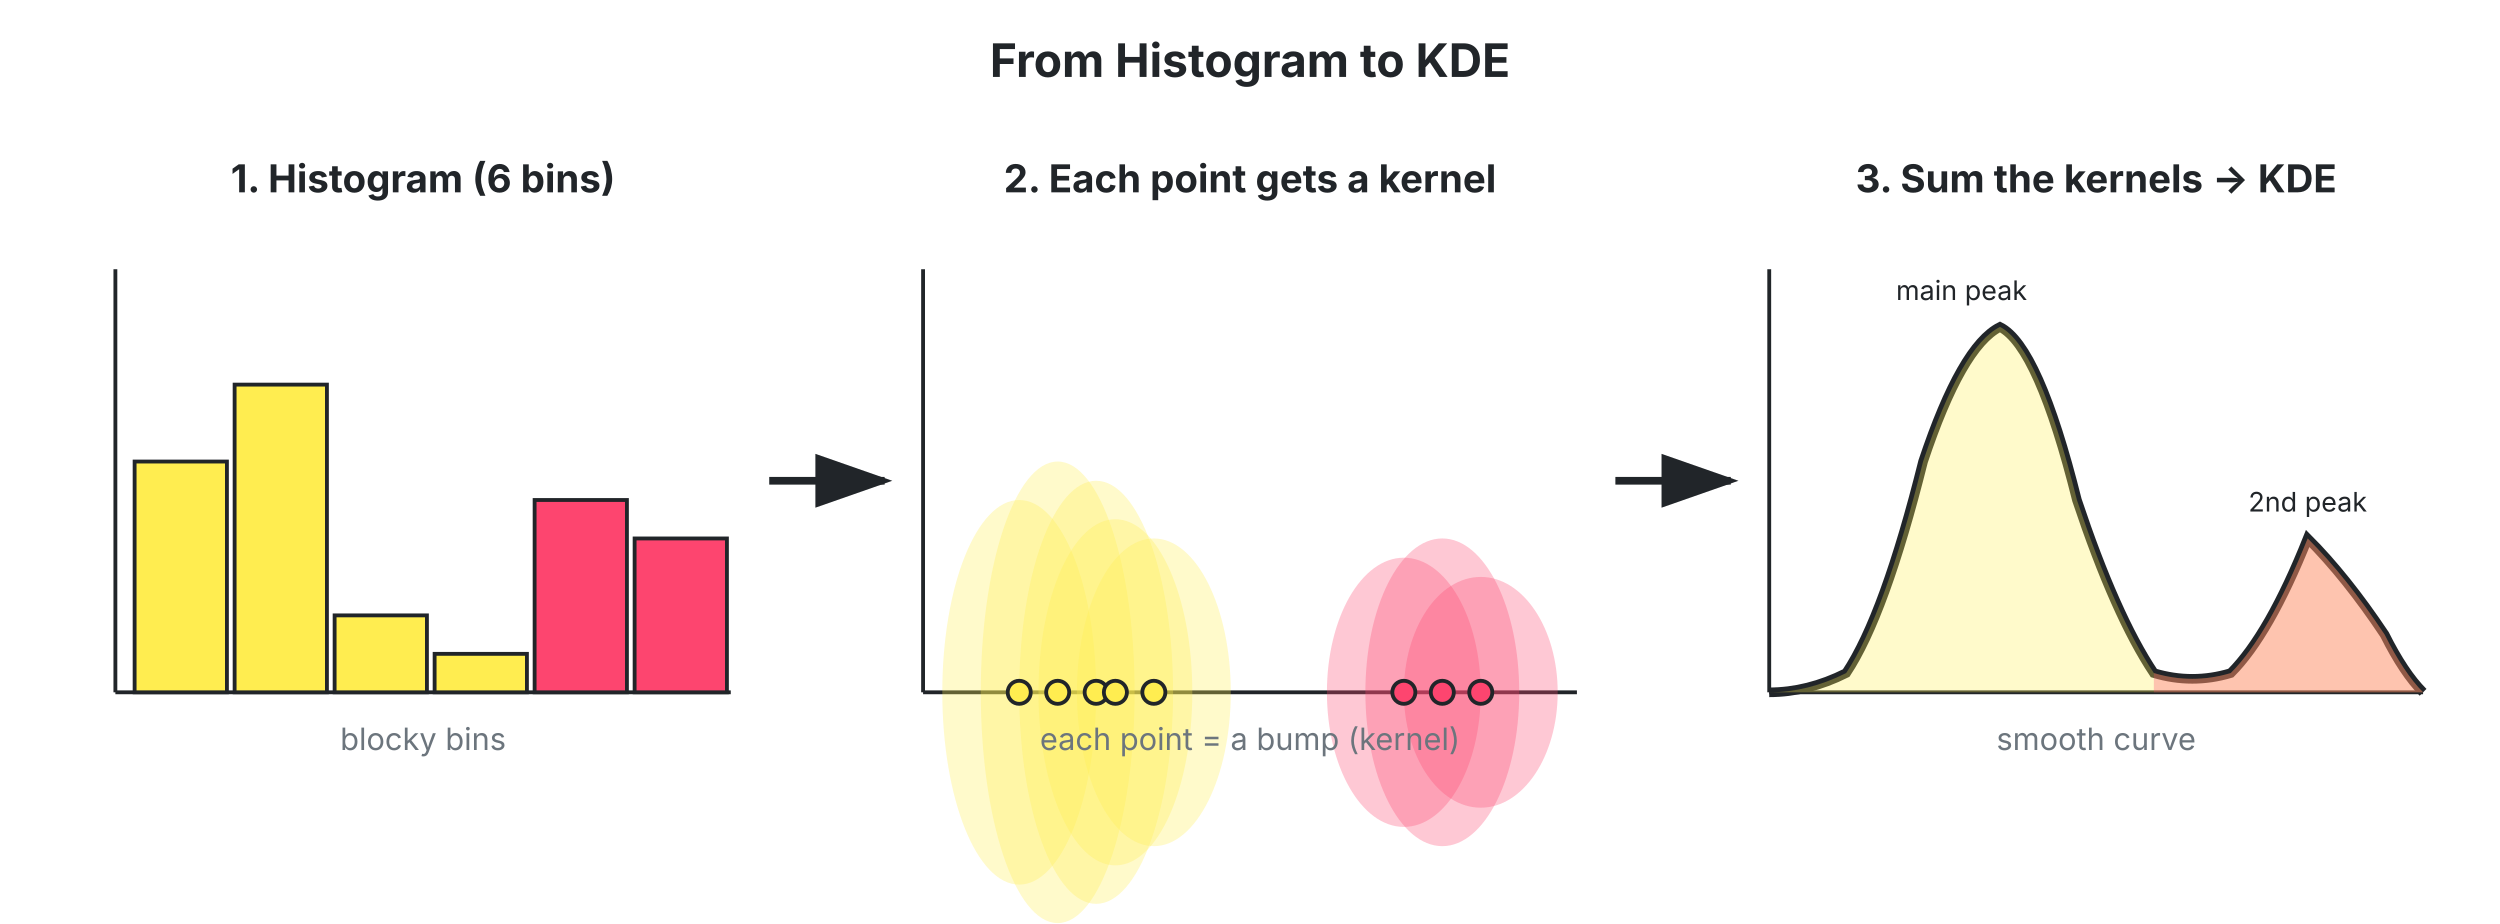
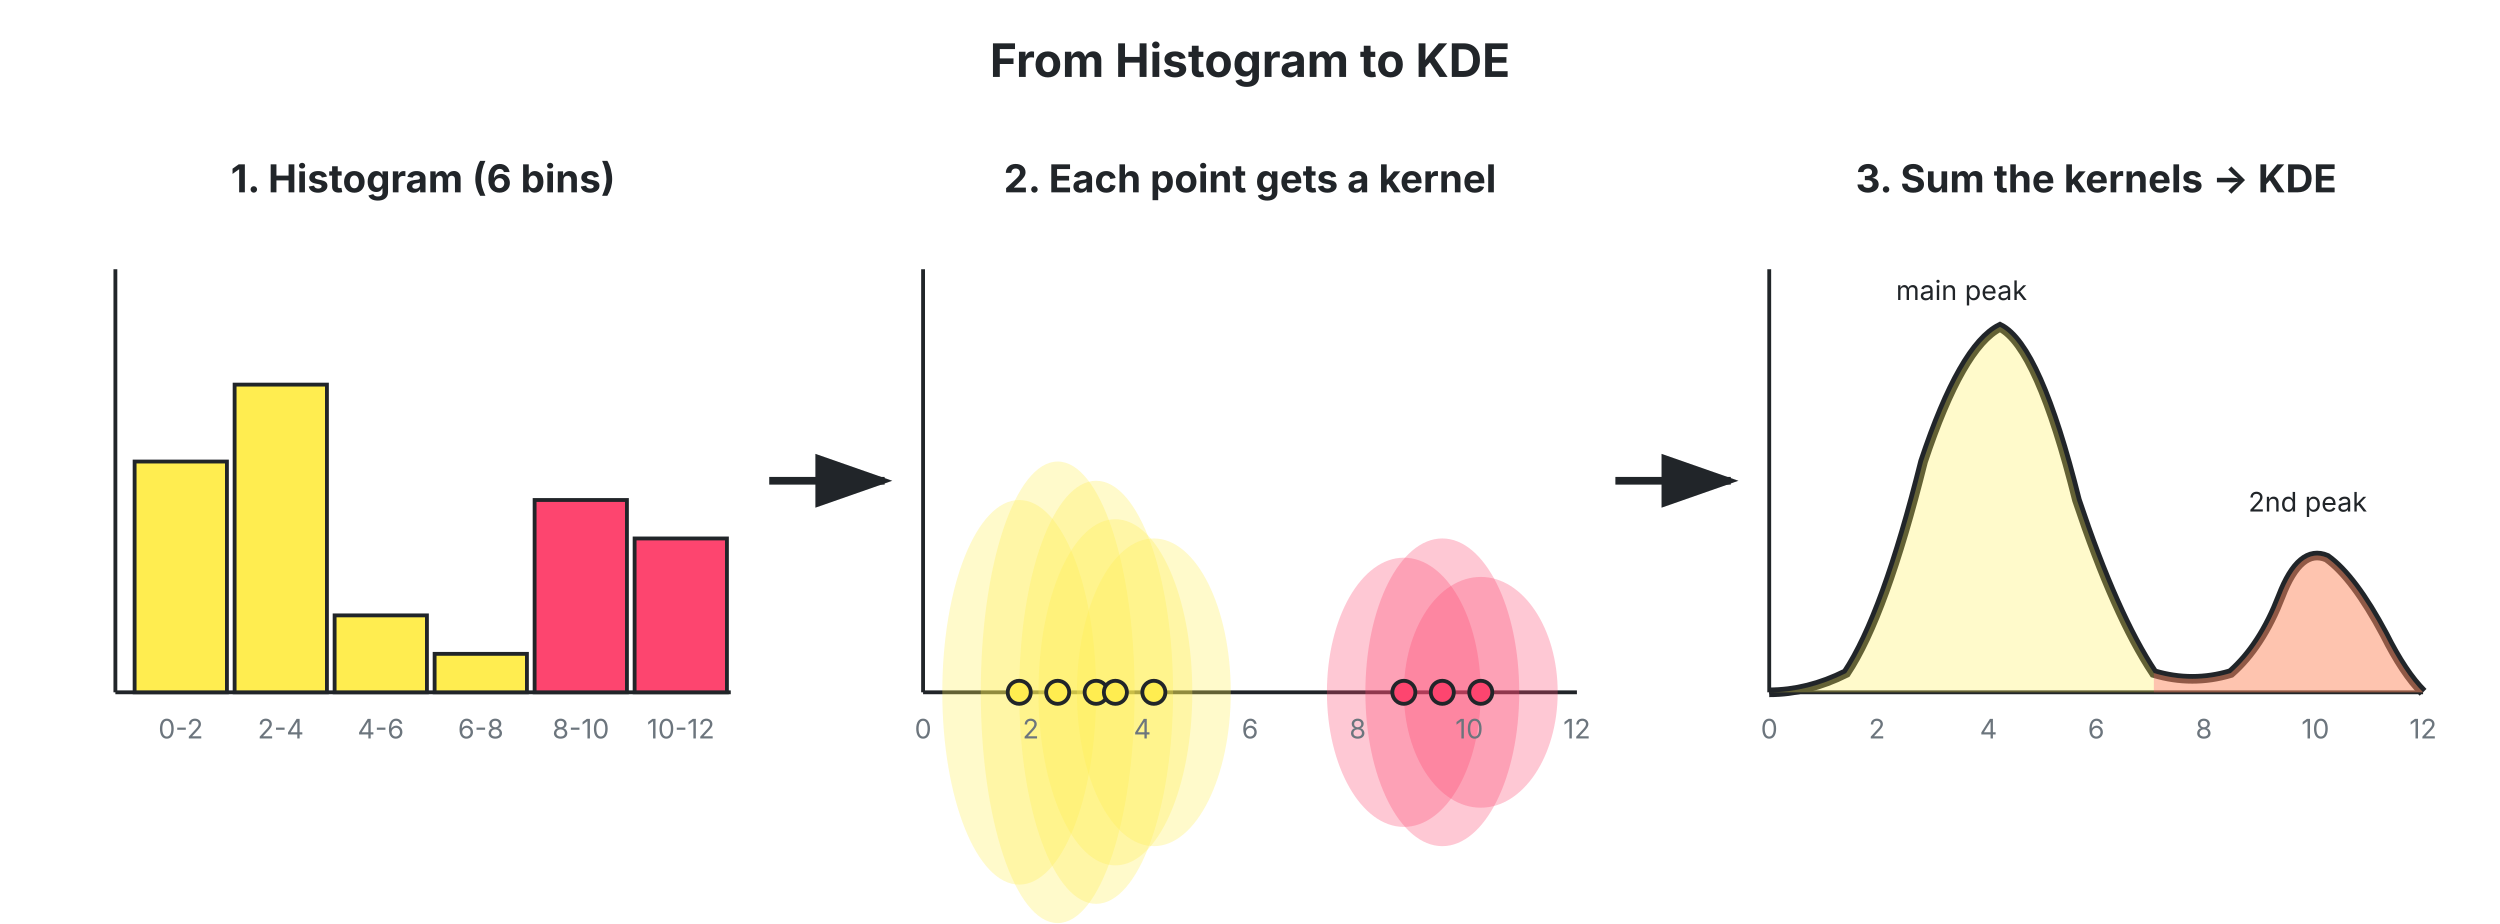
<svg xmlns="http://www.w3.org/2000/svg" viewBox="0 0 650 240" font-family="system-ui, -apple-system, sans-serif">
  <rect width="650" height="280" fill="#fff" />
  <text x="325" y="20" text-anchor="middle" font-size="12" fill="#212529" font-weight="bold">From Histogram to KDE</text>
  <text x="110" y="50" text-anchor="middle" font-size="10" fill="#212529" font-weight="bold">1. Histogram (6 bins)</text>
  <line x1="30" y1="180" x2="190" y2="180" stroke="#212529" stroke-width="1" />
  <line x1="30" y1="180" x2="30" y2="70" stroke="#212529" stroke-width="1" />
  <rect x="35" y="120" width="24" height="60" fill="#ffed50" stroke="#212529" stroke-width="1" />
  <rect x="61" y="100" width="24" height="80" fill="#ffed50" stroke="#212529" stroke-width="1" />
  <rect x="87" y="160" width="24" height="20" fill="#ffed50" stroke="#212529" stroke-width="1" />
  <rect x="113" y="170" width="24" height="10" fill="#ffed50" stroke="#212529" stroke-width="1" />
  <rect x="139" y="130" width="24" height="50" fill="#fd456f" stroke="#212529" stroke-width="1" />
  <rect x="165" y="140" width="24" height="40" fill="#fd456f" stroke="#212529" stroke-width="1" />
-   <text x="110" y="195" text-anchor="middle" font-size="8" fill="#6c757d">blocky bins</text>
+   <text x="47" y="192" text-anchor="middle" font-size="7" fill="#6c757d">0-2</text>
+   <text x="73" y="192" text-anchor="middle" font-size="7" fill="#6c757d">2-4</text>
+   <text x="99" y="192" text-anchor="middle" font-size="7" fill="#6c757d">4-6</text>
+   <text x="125" y="192" text-anchor="middle" font-size="7" fill="#6c757d">6-8</text>
+   <text x="151" y="192" text-anchor="middle" font-size="7" fill="#6c757d">8-10</text>
+   <text x="177" y="192" text-anchor="middle" font-size="7" fill="#6c757d">10-12</text>
  <path d="M200,125 L230,125" stroke="#212529" stroke-width="2" fill="none" marker-end="url(#arrowhead)" />
  <defs>
    <marker id="arrowhead" markerWidth="10" markerHeight="7" refX="9" refY="3.5" orient="auto">
      <polygon points="0 0, 10 3.5, 0 7" fill="#212529" />
    </marker>
  </defs>
  <text x="325" y="50" text-anchor="middle" font-size="10" fill="#212529" font-weight="bold">2. Each point gets a kernel</text>
  <line x1="240" y1="180" x2="410" y2="180" stroke="#212529" stroke-width="1" />
  <line x1="240" y1="180" x2="240" y2="70" stroke="#212529" stroke-width="1" />
  <ellipse cx="265" cy="180" rx="20" ry="50" fill="#ffed50" opacity="0.3" />
  <ellipse cx="275" cy="180" rx="20" ry="60" fill="#ffed50" opacity="0.3" />
  <ellipse cx="285" cy="180" rx="20" ry="55" fill="#ffed50" opacity="0.3" />
  <ellipse cx="290" cy="180" rx="20" ry="45" fill="#ffed50" opacity="0.3" />
  <ellipse cx="300" cy="180" rx="20" ry="40" fill="#ffed50" opacity="0.3" />
  <ellipse cx="365" cy="180" rx="20" ry="35" fill="#fd456f" opacity="0.3" />
  <ellipse cx="375" cy="180" rx="20" ry="40" fill="#fd456f" opacity="0.3" />
  <ellipse cx="385" cy="180" rx="20" ry="30" fill="#fd456f" opacity="0.3" />
  <circle cx="265" cy="180" r="3" fill="#ffed50" stroke="#212529" stroke-width="1" />
  <circle cx="275" cy="180" r="3" fill="#ffed50" stroke="#212529" stroke-width="1" />
  <circle cx="285" cy="180" r="3" fill="#ffed50" stroke="#212529" stroke-width="1" />
  <circle cx="290" cy="180" r="3" fill="#ffed50" stroke="#212529" stroke-width="1" />
  <circle cx="300" cy="180" r="3" fill="#ffed50" stroke="#212529" stroke-width="1" />
  <circle cx="365" cy="180" r="3" fill="#fd456f" stroke="#212529" stroke-width="1" />
  <circle cx="375" cy="180" r="3" fill="#fd456f" stroke="#212529" stroke-width="1" />
  <circle cx="385" cy="180" r="3" fill="#fd456f" stroke="#212529" stroke-width="1" />
-   <text x="325" y="195" text-anchor="middle" font-size="8" fill="#6c757d">each point = a bump (kernel)</text>
+   <text x="240" y="192" text-anchor="middle" font-size="7" fill="#6c757d">0</text>
+   <text x="268" y="192" text-anchor="middle" font-size="7" fill="#6c757d">2</text>
+   <text x="297" y="192" text-anchor="middle" font-size="7" fill="#6c757d">4</text>
+   <text x="325" y="192" text-anchor="middle" font-size="7" fill="#6c757d">6</text>
+   <text x="353" y="192" text-anchor="middle" font-size="7" fill="#6c757d">8</text>
+   <text x="382" y="192" text-anchor="middle" font-size="7" fill="#6c757d">10</text>
+   <text x="410" y="192" text-anchor="middle" font-size="7" fill="#6c757d">12</text>
  <path d="M420,125 L450,125" stroke="#212529" stroke-width="2" fill="none" marker-end="url(#arrowhead)" />
  <text x="545" y="50" text-anchor="middle" font-size="10" fill="#212529" font-weight="bold">3. Sum the kernels → KDE</text>
  <line x1="460" y1="180" x2="630" y2="180" stroke="#212529" stroke-width="1" />
  <line x1="460" y1="180" x2="460" y2="70" stroke="#212529" stroke-width="1" />
-   <path d="M460,180            Q470,180 480,175            Q490,160 500,120            Q510,90 520,85            Q530,90 540,130            Q550,160 560,175            Q570,178 580,175            Q590,165 600,140            Q610,150 620,165            Q625,175 630,180" fill="none" stroke="#212529" stroke-width="2.5" />
-   <path d="M460,180            Q470,180 480,175            Q490,160 500,120            Q510,90 520,85            Q530,90 540,130            Q550,160 560,175            Q570,178 580,175            Q590,165 600,140            Q610,150 620,165            Q625,175 630,180            L630,180 L460,180 Z" fill="#ffed50" opacity="0.3" />
-   <path d="M560,175            Q570,178 580,175            Q590,165 600,140            Q610,150 620,165            Q625,175 630,180            L630,180 L560,180 Z" fill="#fd456f" opacity="0.3" />
-   <text x="545" y="195" text-anchor="middle" font-size="8" fill="#6c757d">smooth curve</text>
+   <path d="M460,180            Q470,180 480,175            Q490,160 500,120            Q510,90 520,85            Q530,90 540,130            Q550,160 560,175            Q570,178 580,175            Q588,168 593,155            Q598,142 605,145            Q612,150 620,165            Q625,175 630,180" fill="none" stroke="#212529" stroke-width="2.5" />
+   <path d="M460,180            Q470,180 480,175            Q490,160 500,120            Q510,90 520,85            Q530,90 540,130            Q550,160 560,175            Q570,178 580,175            Q588,168 593,155            Q598,142 605,145            Q612,150 620,165            Q625,175 630,180            L630,180 L460,180 Z" fill="#ffed50" opacity="0.3" />
+   <path d="M560,175            Q570,178 580,175            Q588,168 593,155            Q598,142 605,145            Q612,150 620,165            Q625,175 630,180            L630,180 L560,180 Z" fill="#fd456f" opacity="0.3" />
+   <text x="460" y="192" text-anchor="middle" font-size="7" fill="#6c757d">0</text>
+   <text x="488" y="192" text-anchor="middle" font-size="7" fill="#6c757d">2</text>
+   <text x="517" y="192" text-anchor="middle" font-size="7" fill="#6c757d">4</text>
+   <text x="545" y="192" text-anchor="middle" font-size="7" fill="#6c757d">6</text>
+   <text x="573" y="192" text-anchor="middle" font-size="7" fill="#6c757d">8</text>
+   <text x="602" y="192" text-anchor="middle" font-size="7" fill="#6c757d">10</text>
+   <text x="630" y="192" text-anchor="middle" font-size="7" fill="#6c757d">12</text>
  <text x="510" y="78" text-anchor="middle" font-size="7" fill="#212529">main peak</text>
  <text x="600" y="133" text-anchor="middle" font-size="7" fill="#212529">2nd peak</text>
</svg>
